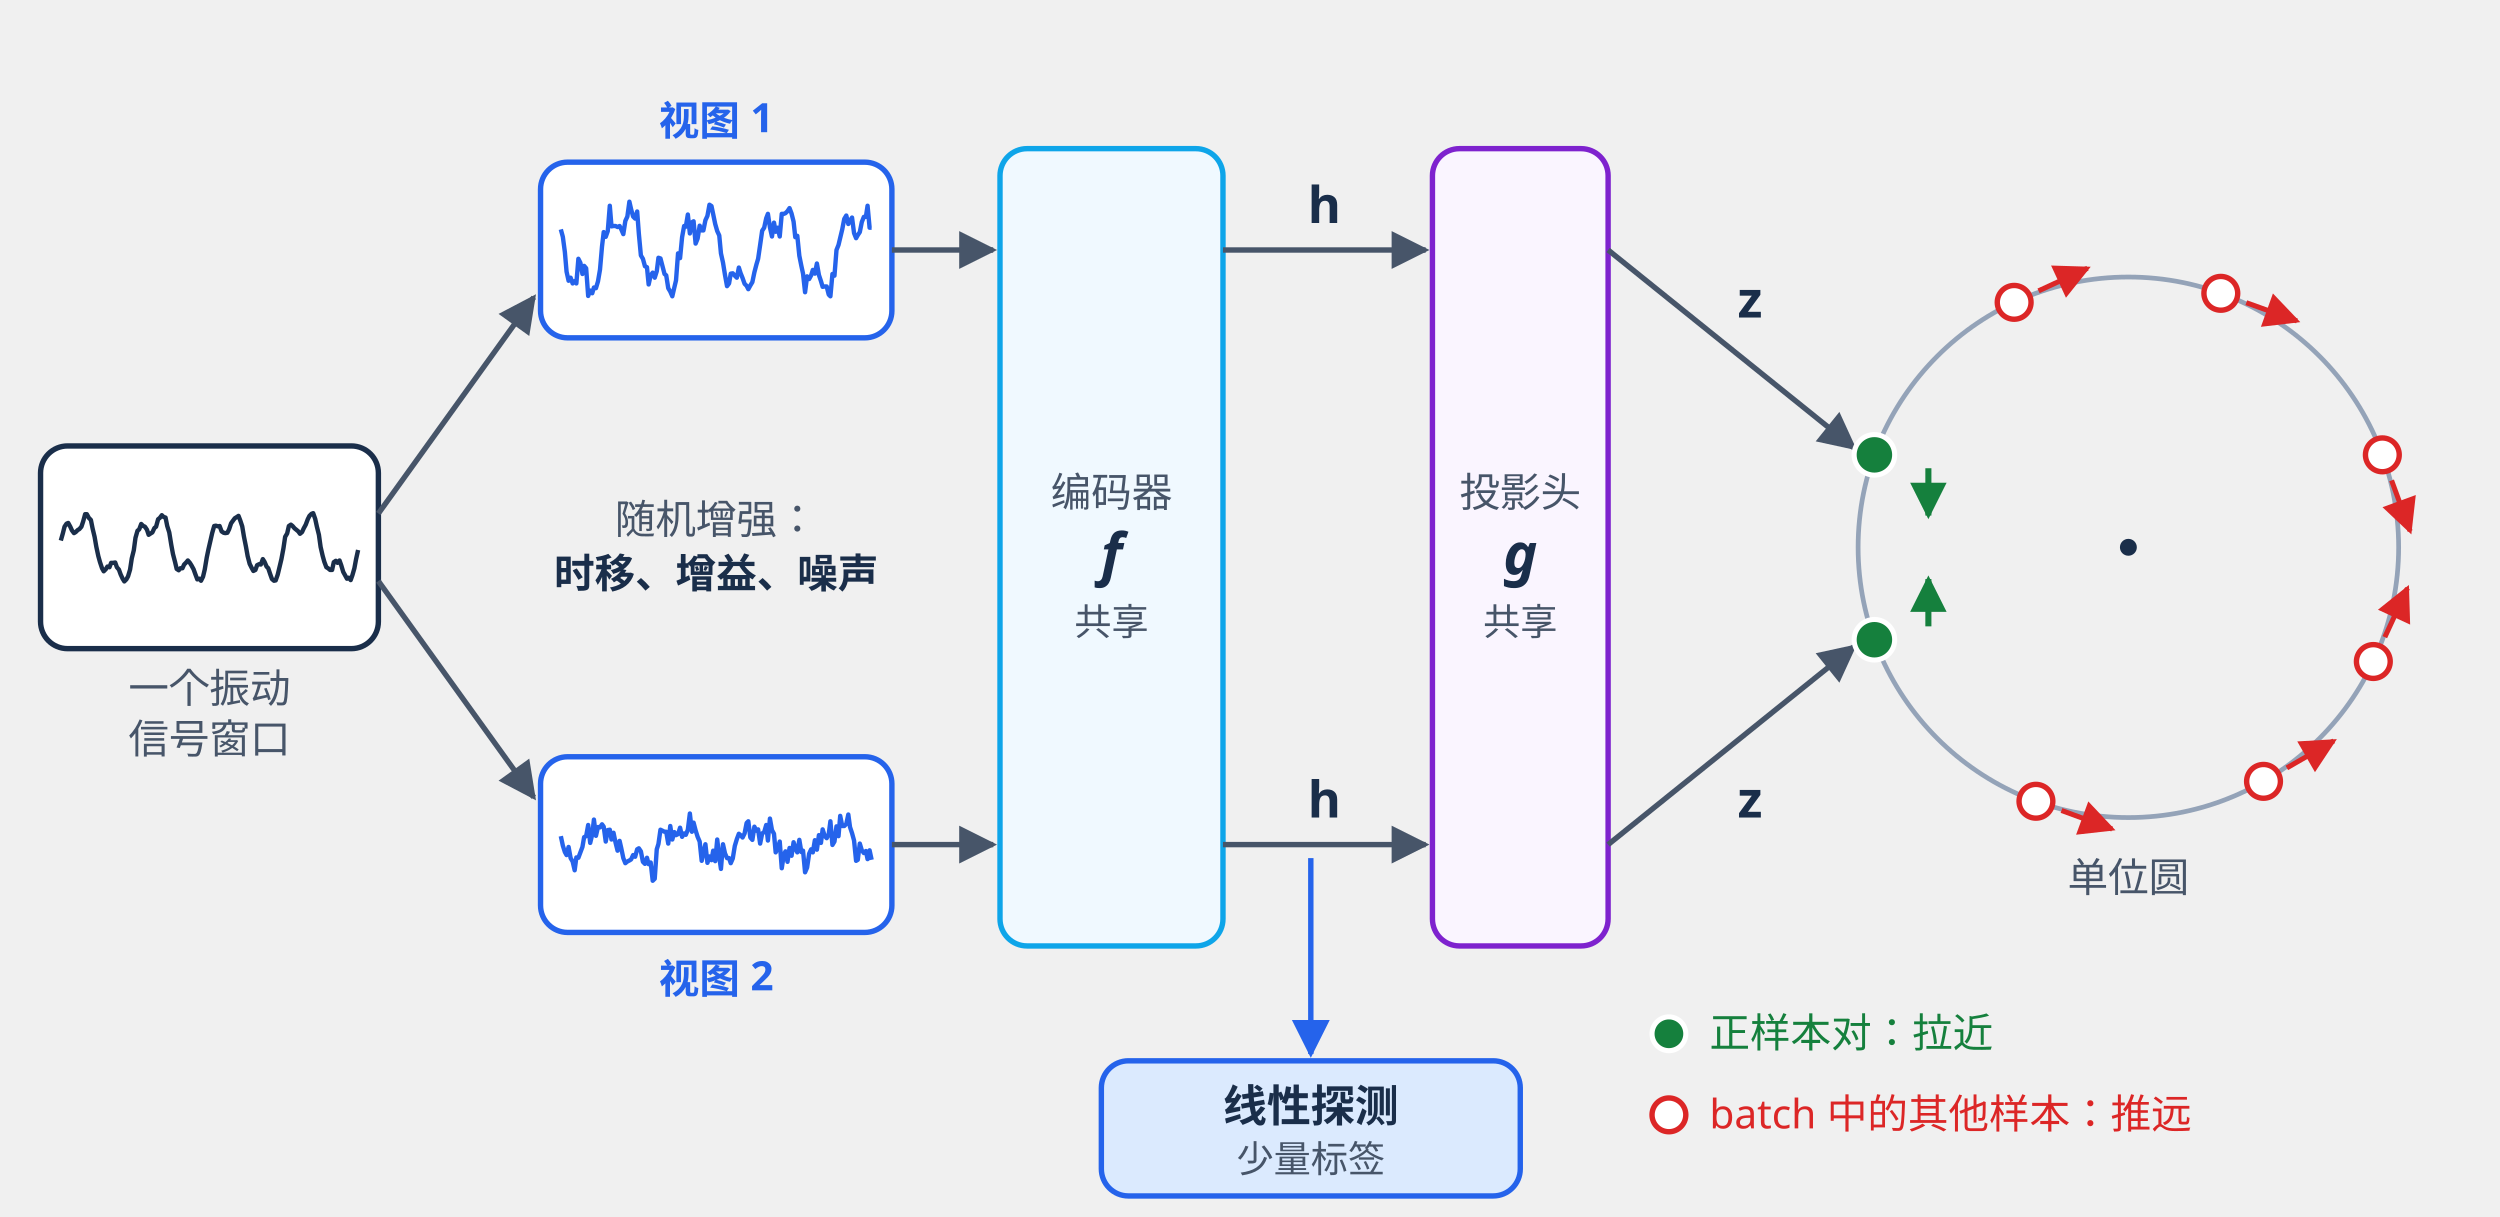
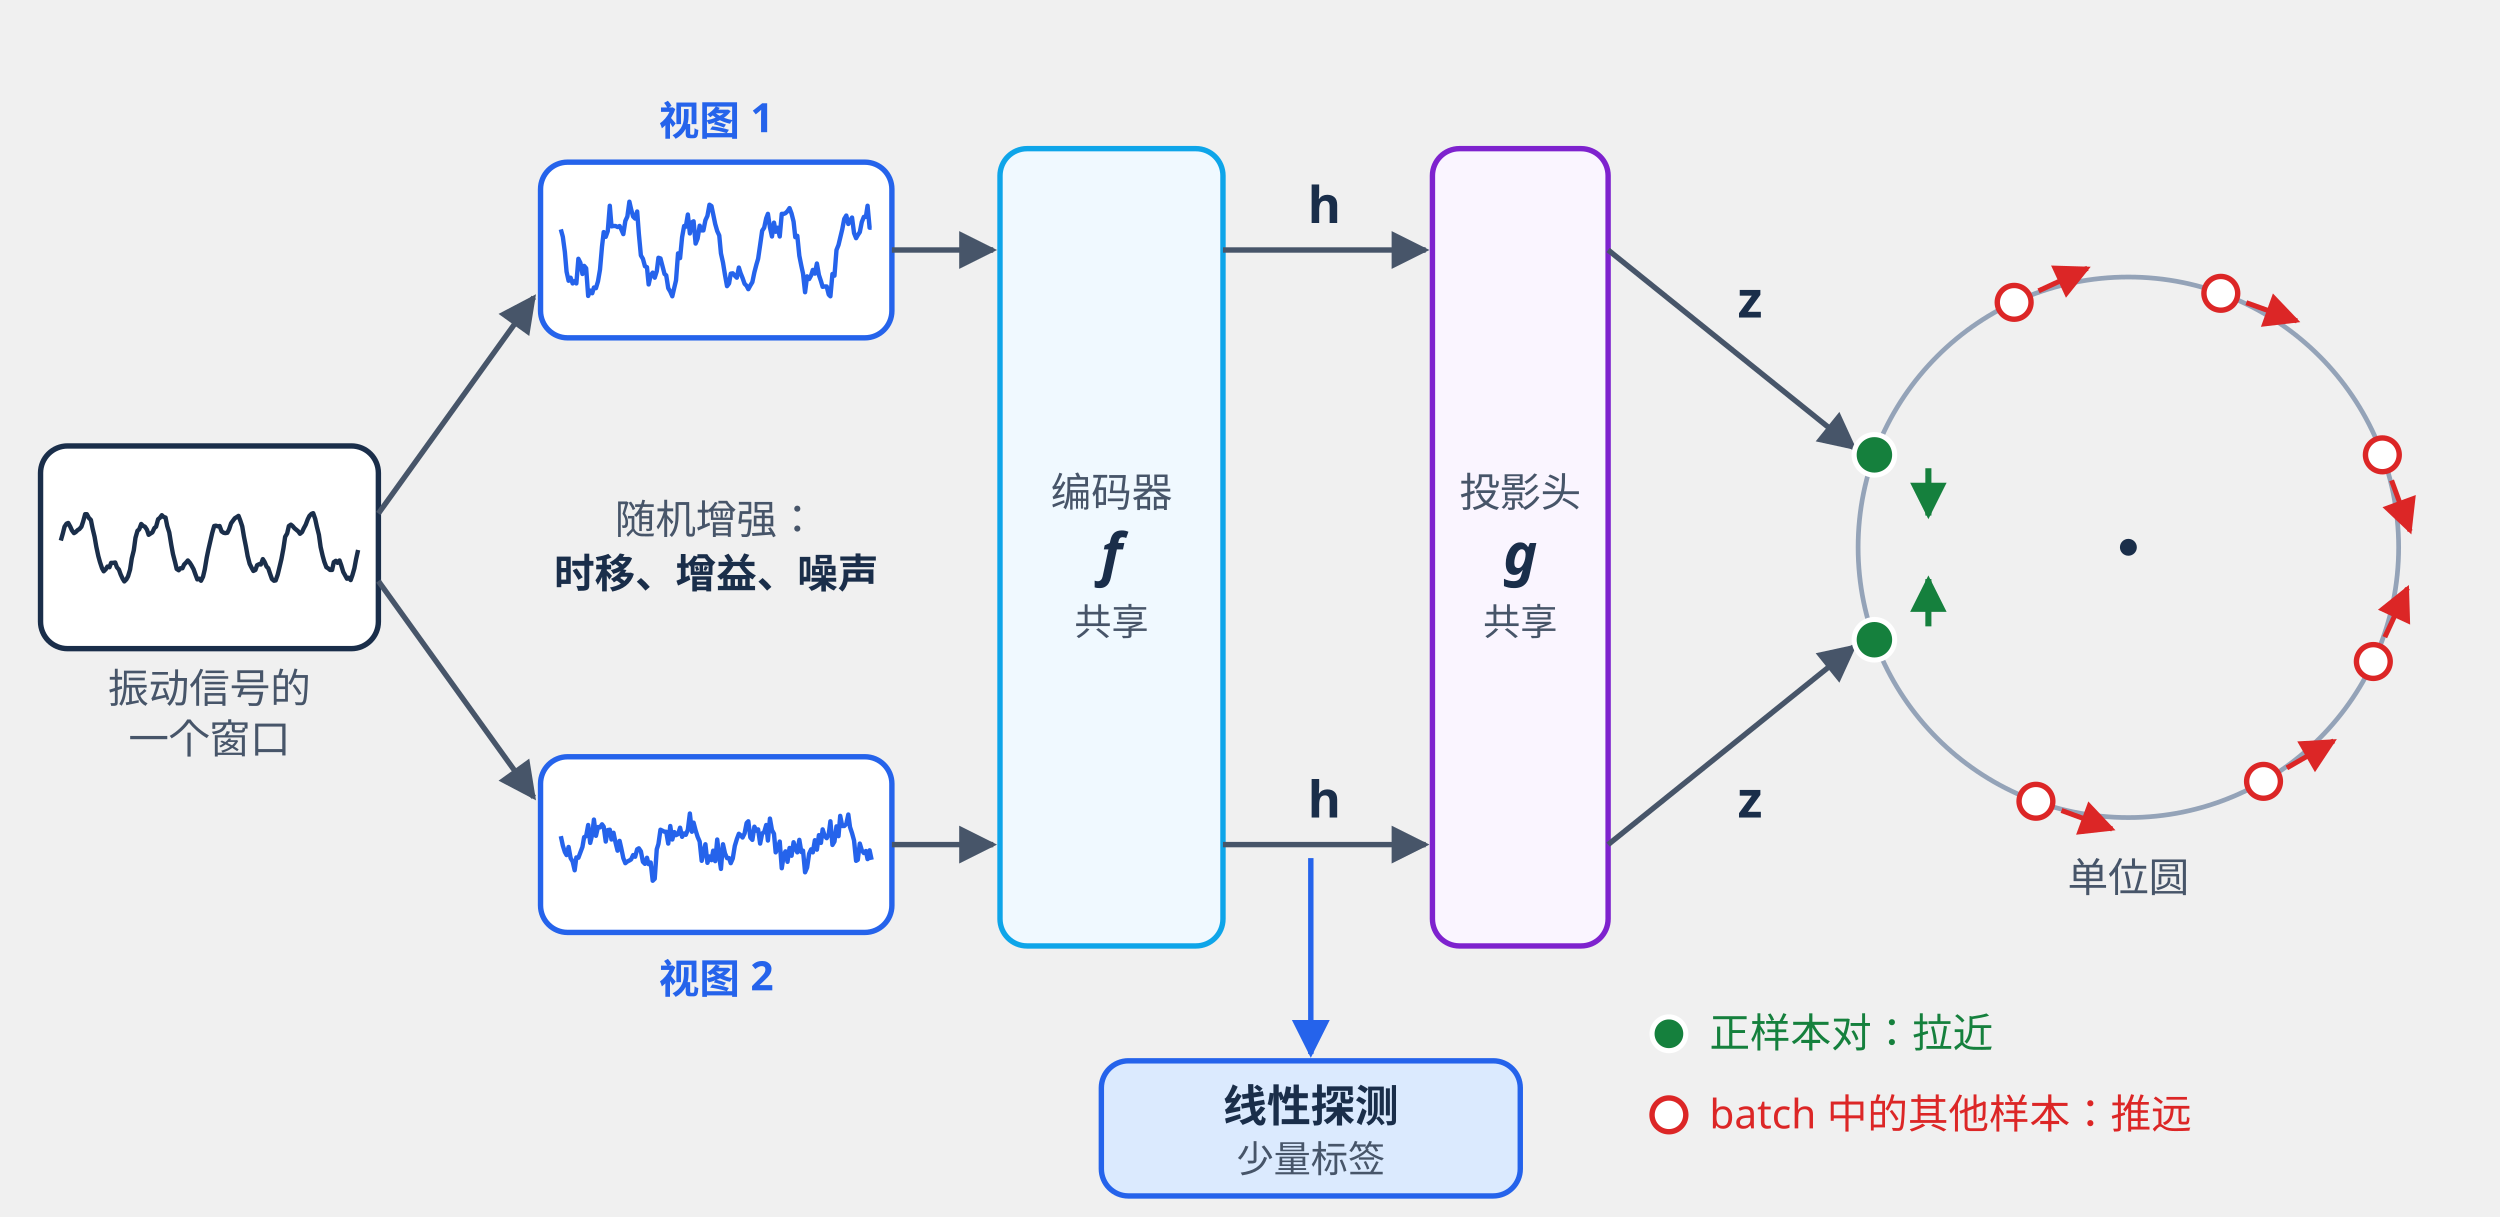
<svg xmlns="http://www.w3.org/2000/svg" viewBox="0 0 740 360" width="740" height="360" font-family="DM Sans, PingFang SC, Microsoft YaHei, Noto Sans SC, system-ui, sans-serif">
  <defs>
    <marker id="ah" viewBox="0 0 10 10" refX="9" refY="5" markerWidth="7" markerHeight="7" orient="auto-start-reverse">
      <path d="M0,0 L10,5 L0,10 z" fill="#475569" />
    </marker>
    <marker id="ahr" viewBox="0 0 10 10" refX="9" refY="5" markerWidth="7" markerHeight="7" orient="auto-start-reverse">
      <path d="M0,0 L10,5 L0,10 z" fill="#DC2626" />
    </marker>
    <marker id="ahb" viewBox="0 0 10 10" refX="9" refY="5" markerWidth="7" markerHeight="7" orient="auto-start-reverse">
      <path d="M0,0 L10,5 L0,10 z" fill="#2563EB" />
    </marker>
    <marker id="ahg" viewBox="0 0 10 10" refX="9" refY="5" markerWidth="7" markerHeight="7" orient="auto-start-reverse">
      <path d="M0,0 L10,5 L0,10 z" fill="#94A3B8" />
    </marker>
    <marker id="ahgr" viewBox="0 0 10 10" refX="9" refY="5" markerWidth="6" markerHeight="6" orient="auto-start-reverse">
      <path d="M0,0 L10,5 L0,10 z" fill="#15803D" />
    </marker>
  </defs>
  <rect x="12" y="132" width="100" height="60" rx="8" fill="#FFFFFF" stroke="#1A2E4A" stroke-width="1.6" />
  <polyline points="18.0,160.0 18.6,157.9 19.1,155.9 19.7,155.0 20.2,154.8 20.8,155.9 21.3,157.0 21.9,157.8 22.4,157.5 23.0,156.9 23.5,156.6 24.1,155.9 24.6,154.4 25.2,152.2 25.7,152.2 26.3,153.3 26.9,153.9 27.4,156.4 28.0,158.9 28.5,161.8 29.1,164.6 29.6,166.4 30.2,168.2 30.7,169.1 31.3,168.5 31.8,167.7 32.4,167.9 32.9,166.6 33.5,166.6 34.1,166.5 34.6,167.9 35.2,168.6 35.7,170.0 36.3,171.3 36.8,172.1 37.4,171.5 37.9,170.6 38.5,168.6 39.0,165.3 39.6,162.9 40.1,159.2 40.7,157.1 41.2,156.7 41.8,155.1 42.4,155.7 42.9,155.9 43.5,156.8 44.0,158.3 44.6,157.9 45.1,157.6 45.7,156.3 46.2,155.9 46.8,153.7 47.3,153.3 47.9,152.5 48.4,153.0 49.0,153.2 49.5,155.7 50.1,157.6 50.7,161.3 51.2,164.0 51.8,166.3 52.3,168.4 52.9,168.8 53.4,168.2 54.0,168.2 54.5,167.1 55.1,166.5 55.6,165.9 56.2,166.6 56.7,167.4 57.3,168.5 57.8,169.9 58.4,171.5 59.0,171.3 59.5,171.9 60.1,170.7 60.6,168.6 61.2,165.0 61.7,162.6 62.3,160.0 62.8,157.8 63.4,155.7 63.9,155.6 64.5,155.8 65.0,155.7 65.6,157.3 66.2,157.7 66.7,157.8 67.3,157.7 67.8,156.7 68.4,154.9 68.9,154.2 69.5,153.4 70.0,153.1 70.6,152.7 71.1,154.0 71.7,155.8 72.2,158.8 72.8,161.8 73.3,164.6 73.9,166.9 74.5,168.1 75.0,169.0 75.6,168.7 76.1,167.3 76.7,167.0 77.2,167.1 77.8,165.5 78.3,166.3 78.9,167.7 79.4,168.2 80.0,170.0 80.5,171.4 81.1,171.9 81.6,171.8 82.2,170.1 82.8,167.6 83.3,165.5 83.9,162.3 84.4,158.9 85.0,157.9 85.5,155.7 86.1,155.3 86.6,155.7 87.2,156.4 87.7,156.8 88.3,157.3 88.8,158.0 89.4,157.5 89.9,156.4 90.5,155.3 91.1,153.7 91.6,152.7 92.2,152.1 92.7,151.9 93.3,153.6 93.8,155.9 94.4,158.3 94.9,161.9 95.5,164.5 96.0,166.3 96.6,167.9 97.1,168.2 97.7,168.7 98.3,168.7 98.8,166.4 99.4,166.0 99.9,166.6 100.5,165.9 101.0,167.3 101.6,169.3 102.1,170.2 102.7,171.3 103.2,171.0 103.8,171.7 104.3,170.3 104.9,168.2 105.4,165.5 106.0,162.8" fill="none" stroke="#1A2E4A" stroke-width="1.3" stroke-linejoin="round" />
-   <text x="62" y="208" font-size="12" text-anchor="middle" fill="#475569">一个振动</text>
-   <text x="62" y="223" font-size="12" text-anchor="middle" fill="#475569">信号窗口</text>
+   <text x="62" y="208" font-size="12" text-anchor="middle" fill="#475569">振动信号的</text>
+   <text x="62" y="223" font-size="12" text-anchor="middle" fill="#475569">一个窗口</text>
  <rect x="160" y="48" width="104" height="52" rx="8" fill="#FFFFFF" stroke="#2563EB" stroke-width="1.6" />
  <polyline points="166.0,67.9 166.6,70.1 167.2,74.6 167.7,80.4 168.3,83.1 168.9,82.2 169.5,83.9 170.1,83.2 170.6,83.9 171.2,76.6 171.8,77.8 172.4,81.1 172.9,78.7 173.5,79.4 174.1,87.6 174.7,86.0 175.3,86.8 175.8,85.1 176.4,85.3 177.0,83.3 177.6,79.8 178.2,72.9 178.7,68.7 179.3,70.1 179.9,68.4 180.5,60.9 181.0,67.0 181.6,66.9 182.2,66.9 182.8,67.2 183.4,66.9 183.9,67.9 184.5,69.3 185.1,65.4 185.7,64.1 186.3,59.7 186.8,61.9 187.4,64.1 188.0,64.7 188.6,62.6 189.1,69.2 189.7,75.6 190.3,76.6 190.9,78.8 191.5,79.1 192.0,84.2 192.6,81.5 193.2,80.7 193.8,82.2 194.4,80.3 194.9,76.3 195.5,76.5 196.1,78.8 196.7,81.1 197.2,81.5 197.8,85.3 198.4,86.3 199.0,87.7 199.6,85.1 200.1,83.0 200.7,75.0 201.3,76.4 201.9,70.2 202.5,66.9 203.0,67.1 203.6,63.5 204.2,69.1 204.8,65.8 205.3,65.5 205.9,72.1 206.5,70.6 207.1,66.8 207.7,68.2 208.2,68.2 208.8,65.2 209.4,63.9 210.0,60.6 210.6,61.0 211.1,63.4 211.7,66.3 212.3,68.4 212.9,69.7 213.4,75.0 214.0,77.7 214.6,81.4 215.2,84.7 215.8,83.9 216.3,81.0 216.9,80.9 217.5,81.6 218.1,82.2 218.7,79.2 219.2,80.8 219.8,82.3 220.4,84.0 221.0,84.6 221.5,85.6 222.1,84.5 222.7,83.5 223.3,80.6 223.9,78.3 224.4,76.6 225.0,72.5 225.6,68.3 226.2,67.4 226.8,64.6 227.3,63.3 227.9,67.3 228.5,70.0 229.1,65.9 229.6,68.6 230.2,67.4 230.8,70.0 231.4,63.3 232.0,63.3 232.5,63.1 233.1,62.5 233.7,61.6 234.3,63.2 234.9,65.6 235.4,70.2 236.0,69.8 236.6,75.7 237.2,78.7 237.7,81.0 238.3,86.5 238.9,81.8 239.5,82.6 240.1,81.5 240.6,79.9 241.2,81.0 241.8,78.0 242.4,81.4 243.0,83.2 243.5,84.9 244.1,84.8 244.7,84.8 245.3,87.2 245.8,87.7 246.4,81.1 247.0,81.6 247.6,74.0 248.2,72.5 248.7,70.4 249.3,67.9 249.9,64.8 250.5,63.8 251.1,66.3 251.6,65.3 252.2,64.4 252.8,69.0 253.4,70.5 253.9,69.6 254.5,68.7 255.1,65.7 255.7,64.2 256.3,64.2 256.8,60.9 257.4,67.4 258.0,67.4" fill="none" stroke="#2563EB" stroke-width="1.3" stroke-linejoin="round" />
  <text x="212" y="40" font-size="12" text-anchor="middle" fill="#2563EB" font-weight="600">视图 1</text>
  <line x1="112.0" y1="152.0" x2="158.0" y2="88.0" stroke="#475569" stroke-width="1.6" marker-end="url(#ah)" />
  <rect x="160" y="224" width="104" height="52" rx="8" fill="#FFFFFF" stroke="#2563EB" stroke-width="1.6" />
  <polyline points="166.0,247.5 166.6,250.3 167.2,252.2 167.7,253.1 168.3,250.7 168.9,254.0 169.5,255.0 170.1,257.6 170.6,253.8 171.2,253.9 171.8,252.3 172.4,250.7 172.9,247.8 173.5,247.5 174.1,244.2 174.7,249.5 175.3,247.0 175.8,242.6 176.4,247.4 177.0,244.8 177.6,244.9 178.2,244.0 178.7,244.7 179.3,249.1 179.9,245.7 180.5,245.6 181.0,248.5 181.6,246.5 182.2,249.4 182.8,251.8 183.4,248.9 183.9,251.1 184.5,254.0 185.1,255.5 185.7,255.0 186.3,254.7 186.8,254.4 187.4,253.1 188.0,253.6 188.6,251.4 189.1,251.1 189.7,252.0 190.3,255.1 190.9,255.7 191.5,253.9 192.0,255.8 192.6,255.3 193.2,260.7 193.8,260.1 194.4,251.4 194.9,249.8 195.5,245.6 196.1,245.9 196.7,246.2 197.2,246.2 197.8,249.7 198.4,244.5 199.0,248.5 199.6,246.3 200.1,247.2 200.7,246.9 201.3,245.0 201.9,247.7 202.5,246.7 203.0,247.1 203.6,245.6 204.2,240.8 204.8,246.2 205.3,243.5 205.9,245.8 206.5,247.7 207.1,249.1 207.7,254.8 208.2,252.4 208.8,249.9 209.4,255.4 210.0,253.5 210.6,254.6 211.1,251.8 211.7,254.9 212.3,248.5 212.9,253.7 213.4,257.2 214.0,249.9 214.6,252.6 215.2,254.0 215.8,254.0 216.3,255.5 216.9,254.1 217.5,250.4 218.1,248.4 218.7,246.8 219.2,247.2 219.8,247.9 220.4,246.7 221.0,243.6 221.5,243.1 222.1,247.9 222.7,248.6 223.3,244.7 223.9,245.9 224.4,245.5 225.0,249.7 225.6,246.7 226.2,246.3 226.8,244.2 227.3,248.8 227.9,242.3 228.5,245.7 229.1,246.8 229.6,252.3 230.2,251.1 230.8,249.1 231.4,257.0 232.0,253.0 232.5,252.0 233.1,255.1 233.7,251.0 234.3,253.3 234.9,249.3 235.4,251.1 236.0,252.3 236.6,248.6 237.2,252.2 237.7,251.8 238.3,258.2 238.9,256.8 239.5,252.7 240.1,251.4 240.6,252.3 241.2,248.7 241.8,251.5 242.4,247.2 243.0,249.5 243.5,245.5 244.1,247.4 244.7,248.1 245.3,246.9 245.8,243.1 246.4,250.1 247.0,249.1 247.6,244.6 248.2,247.5 248.7,241.5 249.3,244.5 249.9,244.5 250.5,243.9 251.1,241.1 251.6,244.8 252.2,246.6 252.8,248.8 253.4,254.8 253.9,254.5 254.5,249.7 255.1,251.7 255.7,252.5 256.3,251.9 256.8,254.3 257.4,251.7 258.0,254.5" fill="none" stroke="#2563EB" stroke-width="1.3" stroke-linejoin="round" />
  <text x="212" y="294" font-size="12" text-anchor="middle" fill="#2563EB" font-weight="600">视图 2</text>
  <line x1="112.0" y1="172.0" x2="158.0" y2="236.0" stroke="#475569" stroke-width="1.6" marker-end="url(#ah)" />
  <text x="212" y="158" font-size="12" text-anchor="middle" fill="#475569">随机增强：</text>
  <text x="212" y="174" font-size="12" text-anchor="middle" fill="#1A2E4A" font-weight="600">时移、增益、噪声</text>
  <rect x="296" y="44" width="66" height="236" rx="8" fill="#F0F9FF" stroke="#0EA5E9" stroke-width="1.6" />
  <text x="329.0" y="150" font-size="12" text-anchor="middle" fill="#475569">编码器</text>
  <text x="329.0" y="170" font-size="17" text-anchor="middle" fill="#1A2E4A" font-weight="700">
    <tspan font-style="italic">f</tspan>
  </text>
  <text x="329.0" y="188" font-size="11" text-anchor="middle" fill="#475569">共享</text>
  <rect x="424" y="44" width="52" height="236" rx="8" fill="#FAF5FF" stroke="#7E22CE" stroke-width="1.6" />
  <text x="450.0" y="150" font-size="12" text-anchor="middle" fill="#475569">投影头</text>
  <text x="450.0" y="170" font-size="17" text-anchor="middle" fill="#1A2E4A" font-weight="700">
    <tspan font-style="italic">g</tspan>
  </text>
  <text x="450.0" y="188" font-size="11" text-anchor="middle" fill="#475569">共享</text>
  <line x1="264.0" y1="74.0" x2="294.0" y2="74.0" stroke="#475569" stroke-width="1.6" marker-end="url(#ah)" />
  <line x1="362.0" y1="74.0" x2="422.0" y2="74.0" stroke="#475569" stroke-width="1.6" marker-end="url(#ah)" />
  <text x="392" y="66" font-size="15" text-anchor="middle" fill="#1A2E4A">
    <tspan font-weight="700">h</tspan>
  </text>
  <line x1="264.0" y1="250.0" x2="294.0" y2="250.0" stroke="#475569" stroke-width="1.6" marker-end="url(#ah)" />
  <line x1="362.0" y1="250.0" x2="422.0" y2="250.0" stroke="#475569" stroke-width="1.6" marker-end="url(#ah)" />
  <text x="392" y="242" font-size="15" text-anchor="middle" fill="#1A2E4A">
    <tspan font-weight="700">h</tspan>
  </text>
  <line x1="388.0" y1="254.0" x2="388.0" y2="312.0" stroke="#2563EB" stroke-width="1.6" marker-end="url(#ahb)" />
  <rect x="326" y="314" width="124" height="40" rx="8" fill="#DBEAFE" stroke="#2563EB" stroke-width="1.6" />
  <text x="388" y="332" font-size="13" text-anchor="middle" fill="#1A2E4A" font-weight="700">线性探测</text>
  <text x="388" y="347" font-size="11" text-anchor="middle" fill="#475569">少量标签</text>
  <circle cx="630" cy="162" r="80" fill="none" stroke="#94A3B8" stroke-width="1.4" />
  <circle cx="630" cy="162" r="2" fill="#1A2E4A" stroke="#1A2E4A" stroke-width="1" />
  <line x1="476.0" y1="74.0" x2="548.8" y2="132.6" stroke="#475569" stroke-width="1.6" marker-end="url(#ah)" />
  <line x1="476.0" y1="250.0" x2="548.8" y2="191.4" stroke="#475569" stroke-width="1.6" marker-end="url(#ah)" />
  <text x="518" y="94" font-size="15" text-anchor="middle" fill="#1A2E4A">
    <tspan font-weight="700">z</tspan>
  </text>
  <text x="518" y="242" font-size="15" text-anchor="middle" fill="#1A2E4A">
    <tspan font-weight="700">z</tspan>
  </text>
  <circle cx="554.825" cy="134.638" r="6" fill="#15803D" stroke="#FFFFFF" stroke-width="1.5" />
  <circle cx="554.825" cy="189.362" r="6" fill="#15803D" stroke="#FFFFFF" stroke-width="1.5" />
  <line x1="570.8" y1="138.6" x2="570.8" y2="152.6" stroke="#15803D" stroke-width="1.8" marker-end="url(#ahgr)" />
  <line x1="570.8" y1="185.4" x2="570.8" y2="171.4" stroke="#15803D" stroke-width="1.8" marker-end="url(#ahgr)" />
  <circle cx="705.175" cy="134.638" r="5" fill="#FFFFFF" stroke="#DC2626" stroke-width="1.6" />
  <line x1="707.9" y1="142.2" x2="713.4" y2="157.2" stroke="#DC2626" stroke-width="1.5" marker-end="url(#ahr)" />
  <circle cx="657.362" cy="86.825" r="5" fill="#FFFFFF" stroke="#DC2626" stroke-width="1.6" />
  <line x1="664.9" y1="89.6" x2="679.9" y2="95.0" stroke="#DC2626" stroke-width="1.5" marker-end="url(#ahr)" />
  <circle cx="596.191" cy="89.495" r="5" fill="#FFFFFF" stroke="#DC2626" stroke-width="1.6" />
  <line x1="603.4" y1="86.1" x2="617.9" y2="79.4" stroke="#DC2626" stroke-width="1.5" marker-end="url(#ahr)" />
  <circle cx="602.638" cy="237.175" r="5" fill="#FFFFFF" stroke="#DC2626" stroke-width="1.6" />
  <line x1="610.2" y1="239.9" x2="625.2" y2="245.4" stroke="#DC2626" stroke-width="1.5" marker-end="url(#ahr)" />
  <circle cx="670.0" cy="231.282" r="5" fill="#FFFFFF" stroke="#DC2626" stroke-width="1.6" />
  <line x1="676.9" y1="227.3" x2="690.8" y2="219.3" stroke="#DC2626" stroke-width="1.5" marker-end="url(#ahr)" />
  <circle cx="702.505" cy="195.809" r="5" fill="#FFFFFF" stroke="#DC2626" stroke-width="1.6" />
  <line x1="705.9" y1="188.6" x2="712.6" y2="174.1" stroke="#DC2626" stroke-width="1.5" marker-end="url(#ahr)" />
  <text x="630" y="264" font-size="12" text-anchor="middle" fill="#475569">单位圆</text>
  <circle cx="494" cy="306" r="5" fill="#15803D" stroke="#FFFFFF" stroke-width="1.5" />
  <text x="506" y="310" font-size="12" text-anchor="start" fill="#15803D">正样本对：拉近</text>
  <circle cx="494" cy="330" r="5" fill="#FFFFFF" stroke="#DC2626" stroke-width="1.6" />
  <text x="506" y="334" font-size="12" text-anchor="start" fill="#DC2626">batch 中的其他样本：推远</text>
</svg>
